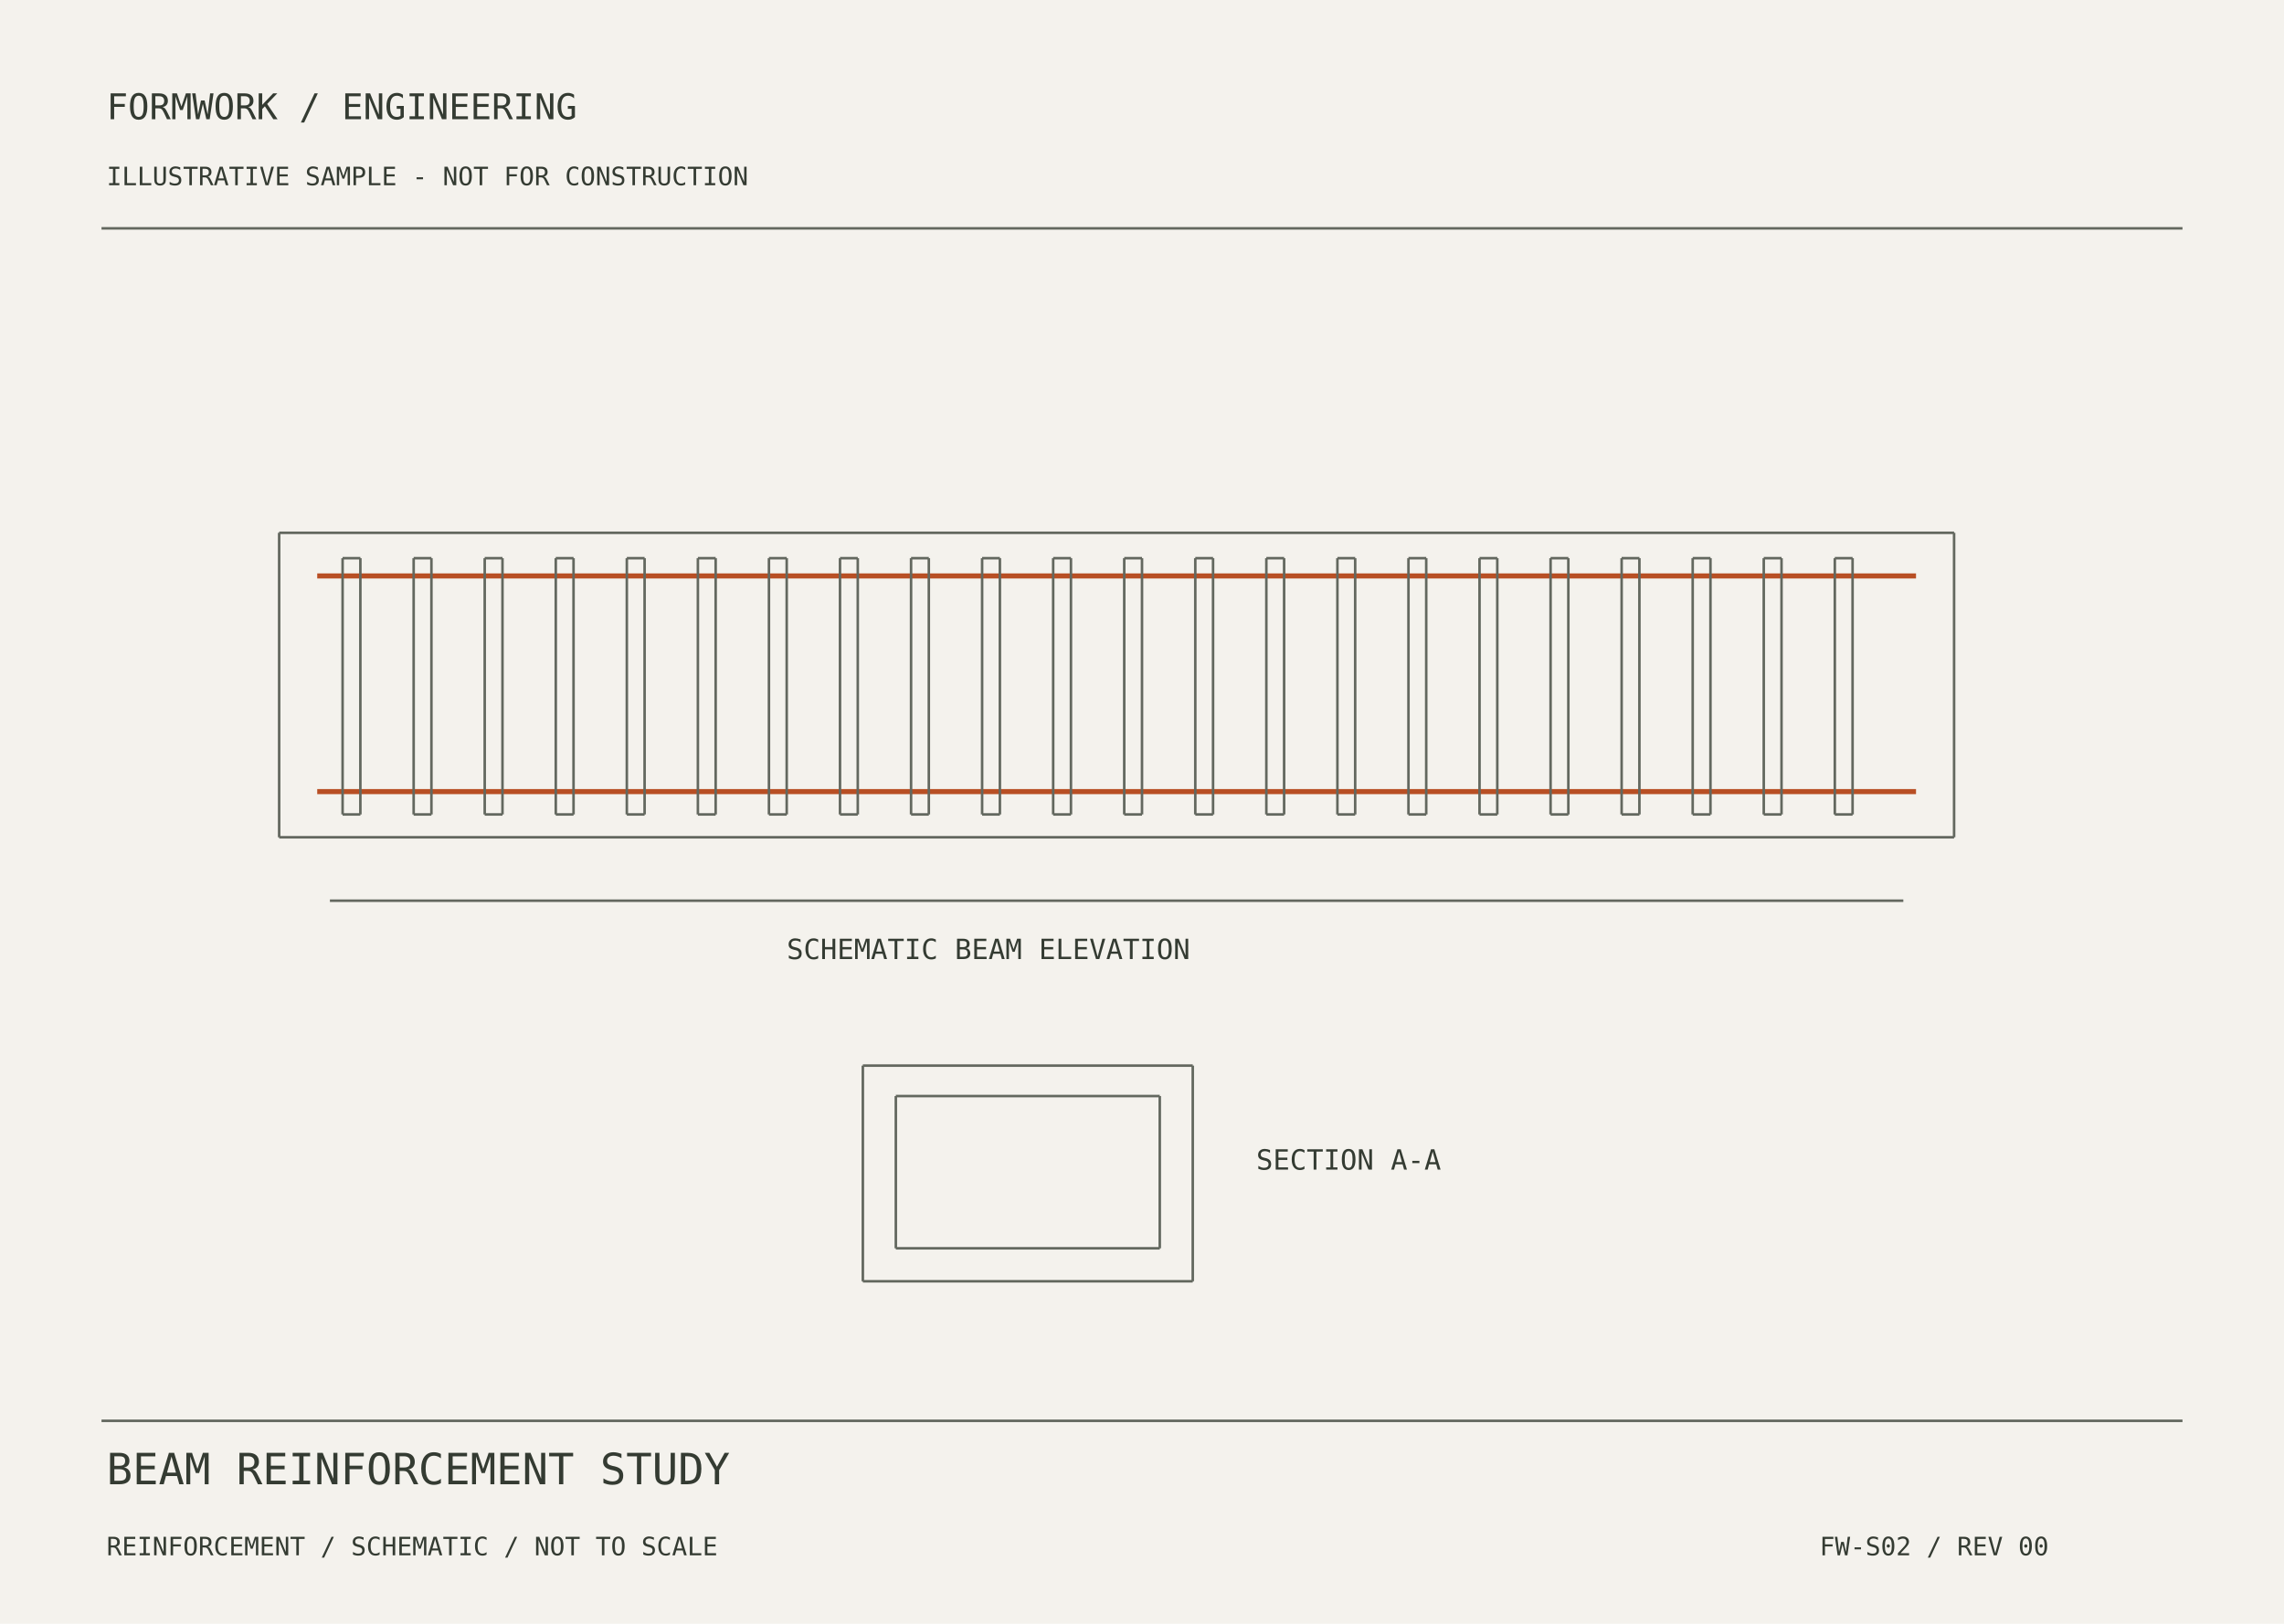
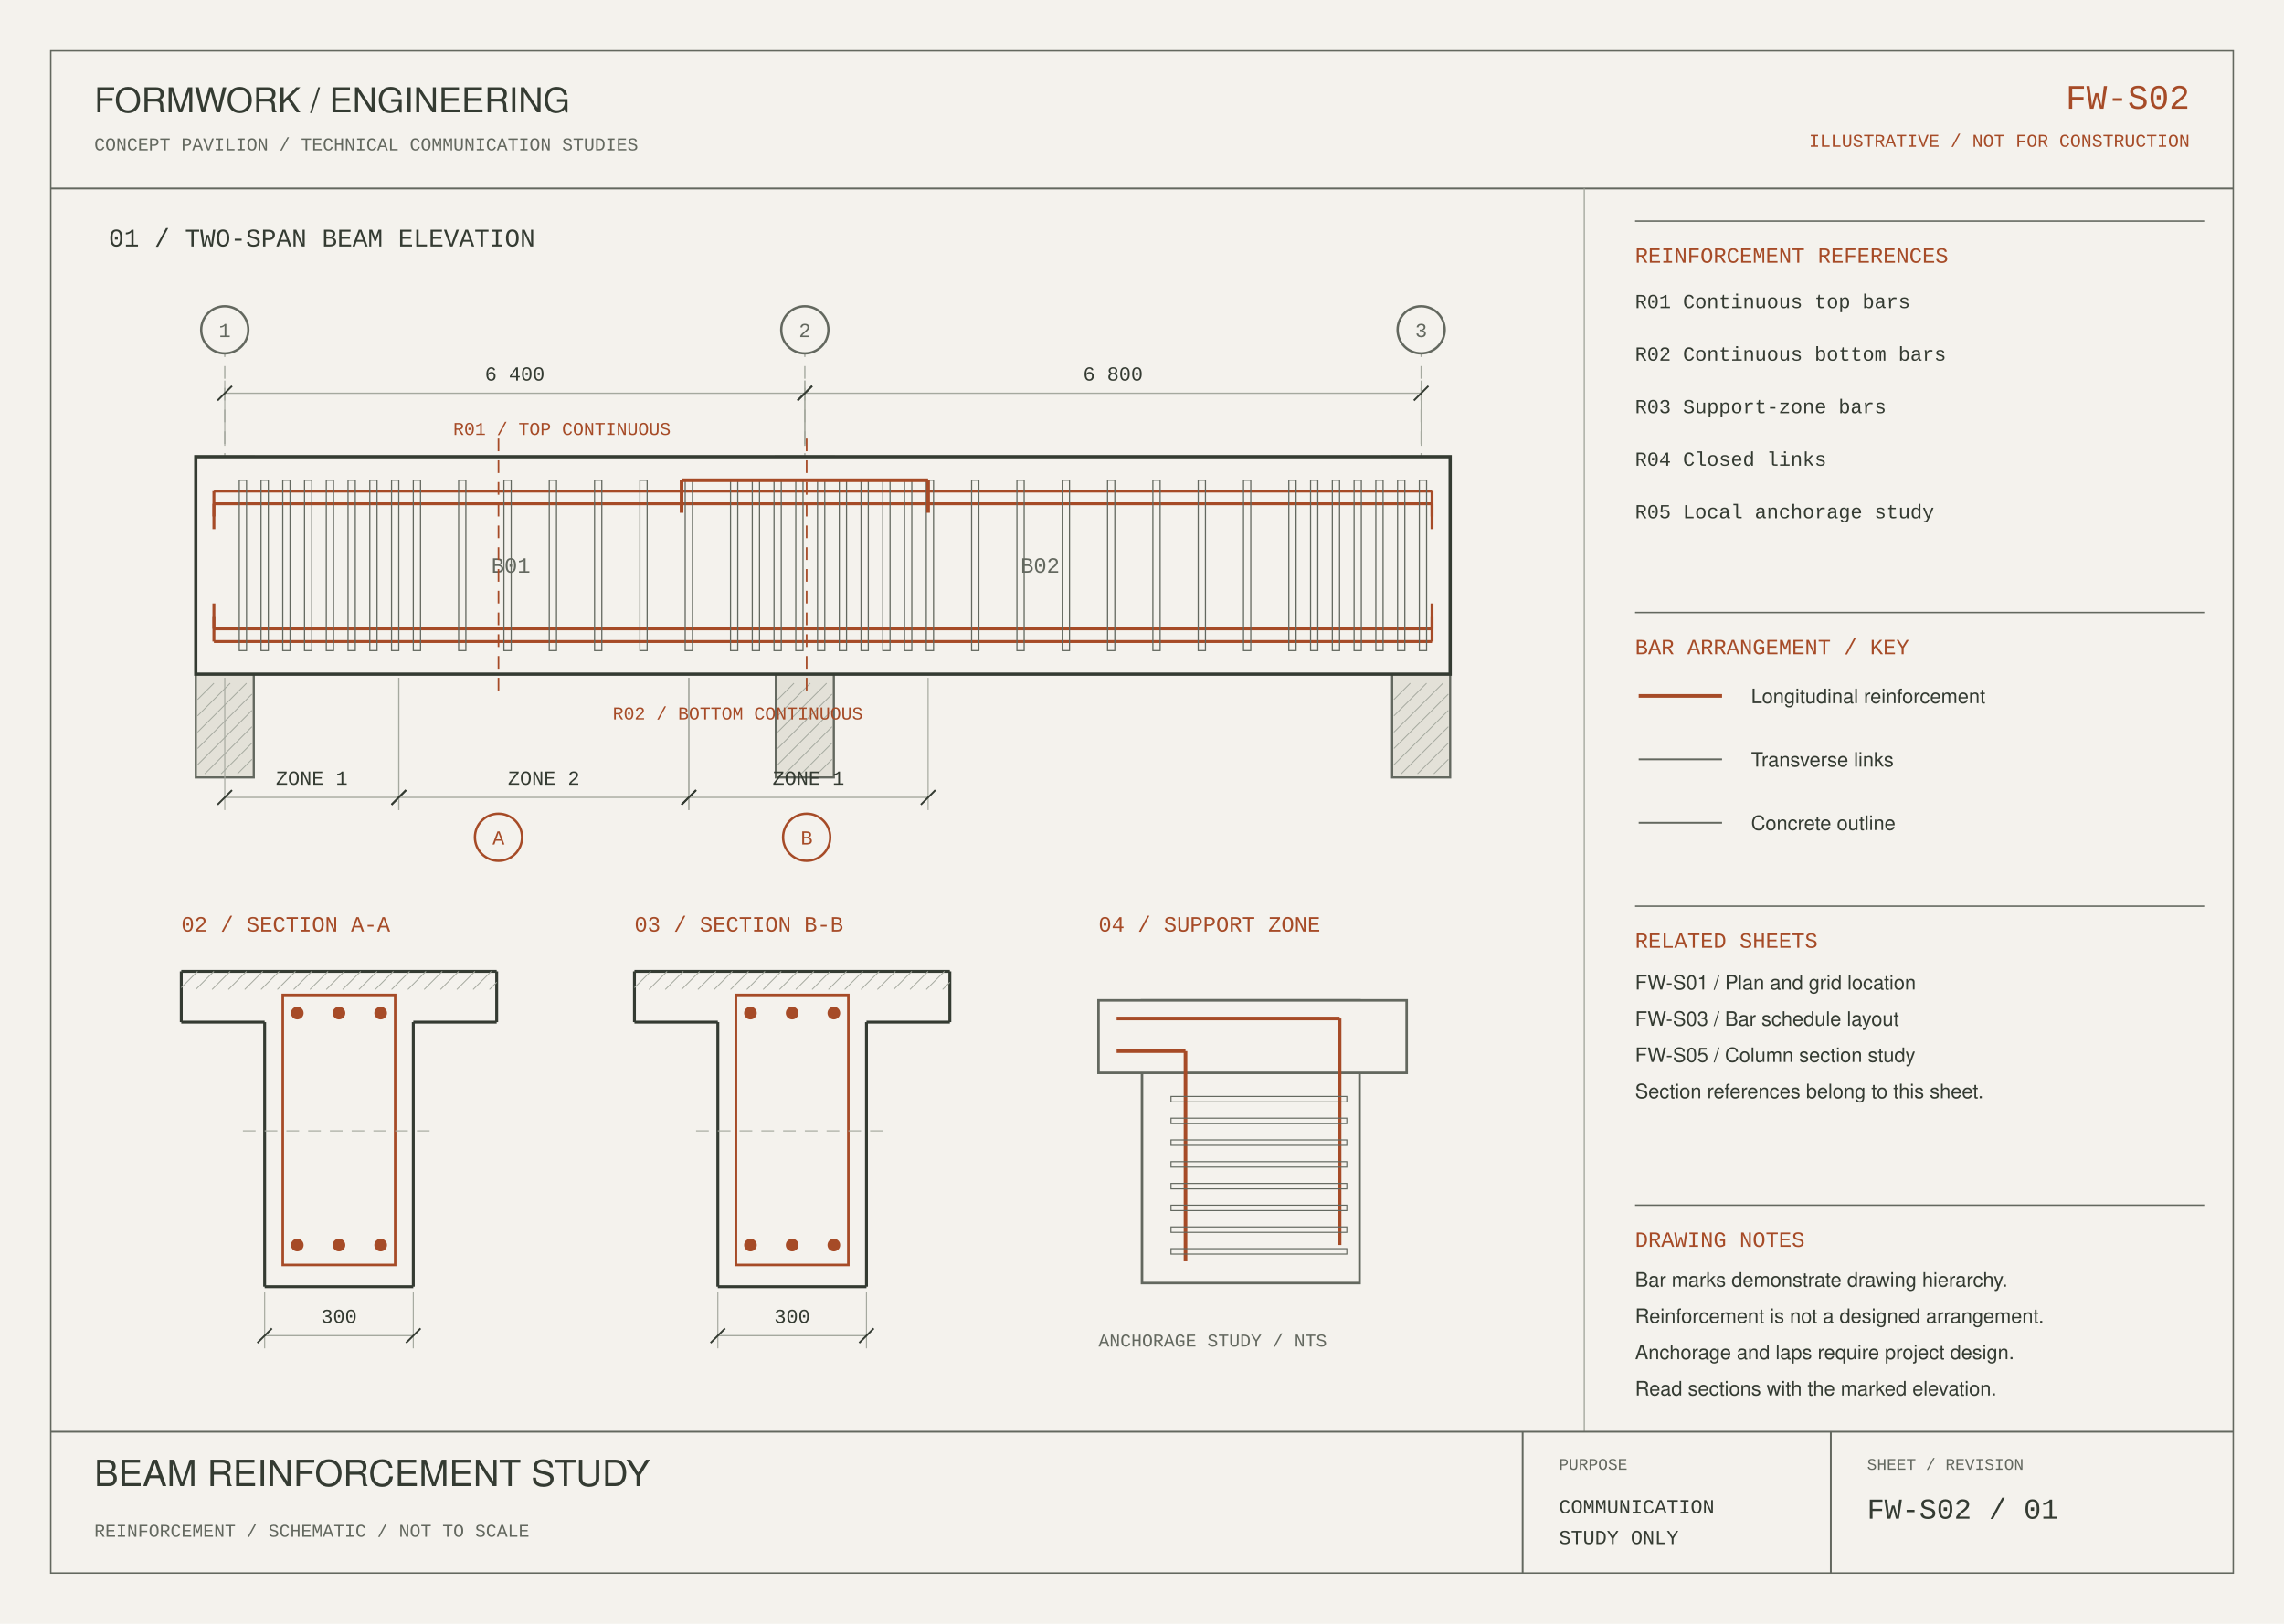
- <svg xmlns="http://www.w3.org/2000/svg" viewBox="0 0 900 640">
-   <rect width="900" height="640" fill="#f4f2ed" />
-   <text x="42" y="47" font-family="monospace" font-size="14" fill="#343b32">FORMWORK / ENGINEERING</text>
-   <text x="42" y="73" font-family="monospace" font-size="10" fill="#343b32">ILLUSTRATIVE SAMPLE - NOT FOR CONSTRUCTION</text>
-   <line x1="40" y1="90" x2="860" y2="90" stroke="#63685f" stroke-width="1" />
-   <text x="42" y="585" font-family="monospace" font-size="17" fill="#343b32">BEAM REINFORCEMENT STUDY</text>
-   <text x="42" y="613" font-family="monospace" font-size="10" fill="#343b32">REINFORCEMENT / SCHEMATIC / NOT TO SCALE</text>
-   <text x="717" y="613" font-family="monospace" font-size="10" fill="#343b32">FW-S02 / REV 00</text>
-   <line x1="40" y1="560" x2="860" y2="560" stroke="#63685f" stroke-width="1" />
-   <line x1="110" y1="210" x2="770" y2="210" stroke="#63685f" stroke-width="1" />
-   <line x1="770" y1="210" x2="770" y2="330" stroke="#63685f" stroke-width="1" />
-   <line x1="770" y1="330" x2="110" y2="330" stroke="#63685f" stroke-width="1" />
-   <line x1="110" y1="330" x2="110" y2="210" stroke="#63685f" stroke-width="1" />
-   <line x1="125" y1="227" x2="755" y2="227" stroke="#b84f24" stroke-width="2" />
-   <line x1="125" y1="312" x2="755" y2="312" stroke="#b84f24" stroke-width="2" />
-   <line x1="135" y1="220" x2="142" y2="220" stroke="#63685f" stroke-width="1" />
-   <line x1="142" y1="220" x2="142" y2="321" stroke="#63685f" stroke-width="1" />
-   <line x1="142" y1="321" x2="135" y2="321" stroke="#63685f" stroke-width="1" />
-   <line x1="135" y1="321" x2="135" y2="220" stroke="#63685f" stroke-width="1" />
-   <line x1="163" y1="220" x2="170" y2="220" stroke="#63685f" stroke-width="1" />
-   <line x1="170" y1="220" x2="170" y2="321" stroke="#63685f" stroke-width="1" />
-   <line x1="170" y1="321" x2="163" y2="321" stroke="#63685f" stroke-width="1" />
-   <line x1="163" y1="321" x2="163" y2="220" stroke="#63685f" stroke-width="1" />
-   <line x1="191" y1="220" x2="198" y2="220" stroke="#63685f" stroke-width="1" />
-   <line x1="198" y1="220" x2="198" y2="321" stroke="#63685f" stroke-width="1" />
-   <line x1="198" y1="321" x2="191" y2="321" stroke="#63685f" stroke-width="1" />
-   <line x1="191" y1="321" x2="191" y2="220" stroke="#63685f" stroke-width="1" />
-   <line x1="219" y1="220" x2="226" y2="220" stroke="#63685f" stroke-width="1" />
-   <line x1="226" y1="220" x2="226" y2="321" stroke="#63685f" stroke-width="1" />
-   <line x1="226" y1="321" x2="219" y2="321" stroke="#63685f" stroke-width="1" />
-   <line x1="219" y1="321" x2="219" y2="220" stroke="#63685f" stroke-width="1" />
-   <line x1="247" y1="220" x2="254" y2="220" stroke="#63685f" stroke-width="1" />
-   <line x1="254" y1="220" x2="254" y2="321" stroke="#63685f" stroke-width="1" />
-   <line x1="254" y1="321" x2="247" y2="321" stroke="#63685f" stroke-width="1" />
-   <line x1="247" y1="321" x2="247" y2="220" stroke="#63685f" stroke-width="1" />
-   <line x1="275" y1="220" x2="282" y2="220" stroke="#63685f" stroke-width="1" />
-   <line x1="282" y1="220" x2="282" y2="321" stroke="#63685f" stroke-width="1" />
-   <line x1="282" y1="321" x2="275" y2="321" stroke="#63685f" stroke-width="1" />
-   <line x1="275" y1="321" x2="275" y2="220" stroke="#63685f" stroke-width="1" />
-   <line x1="303" y1="220" x2="310" y2="220" stroke="#63685f" stroke-width="1" />
-   <line x1="310" y1="220" x2="310" y2="321" stroke="#63685f" stroke-width="1" />
-   <line x1="310" y1="321" x2="303" y2="321" stroke="#63685f" stroke-width="1" />
-   <line x1="303" y1="321" x2="303" y2="220" stroke="#63685f" stroke-width="1" />
-   <line x1="331" y1="220" x2="338" y2="220" stroke="#63685f" stroke-width="1" />
-   <line x1="338" y1="220" x2="338" y2="321" stroke="#63685f" stroke-width="1" />
-   <line x1="338" y1="321" x2="331" y2="321" stroke="#63685f" stroke-width="1" />
-   <line x1="331" y1="321" x2="331" y2="220" stroke="#63685f" stroke-width="1" />
-   <line x1="359" y1="220" x2="366" y2="220" stroke="#63685f" stroke-width="1" />
-   <line x1="366" y1="220" x2="366" y2="321" stroke="#63685f" stroke-width="1" />
-   <line x1="366" y1="321" x2="359" y2="321" stroke="#63685f" stroke-width="1" />
-   <line x1="359" y1="321" x2="359" y2="220" stroke="#63685f" stroke-width="1" />
-   <line x1="387" y1="220" x2="394" y2="220" stroke="#63685f" stroke-width="1" />
-   <line x1="394" y1="220" x2="394" y2="321" stroke="#63685f" stroke-width="1" />
-   <line x1="394" y1="321" x2="387" y2="321" stroke="#63685f" stroke-width="1" />
-   <line x1="387" y1="321" x2="387" y2="220" stroke="#63685f" stroke-width="1" />
-   <line x1="415" y1="220" x2="422" y2="220" stroke="#63685f" stroke-width="1" />
-   <line x1="422" y1="220" x2="422" y2="321" stroke="#63685f" stroke-width="1" />
-   <line x1="422" y1="321" x2="415" y2="321" stroke="#63685f" stroke-width="1" />
-   <line x1="415" y1="321" x2="415" y2="220" stroke="#63685f" stroke-width="1" />
-   <line x1="443" y1="220" x2="450" y2="220" stroke="#63685f" stroke-width="1" />
-   <line x1="450" y1="220" x2="450" y2="321" stroke="#63685f" stroke-width="1" />
-   <line x1="450" y1="321" x2="443" y2="321" stroke="#63685f" stroke-width="1" />
-   <line x1="443" y1="321" x2="443" y2="220" stroke="#63685f" stroke-width="1" />
-   <line x1="471" y1="220" x2="478" y2="220" stroke="#63685f" stroke-width="1" />
-   <line x1="478" y1="220" x2="478" y2="321" stroke="#63685f" stroke-width="1" />
-   <line x1="478" y1="321" x2="471" y2="321" stroke="#63685f" stroke-width="1" />
-   <line x1="471" y1="321" x2="471" y2="220" stroke="#63685f" stroke-width="1" />
-   <line x1="499" y1="220" x2="506" y2="220" stroke="#63685f" stroke-width="1" />
-   <line x1="506" y1="220" x2="506" y2="321" stroke="#63685f" stroke-width="1" />
-   <line x1="506" y1="321" x2="499" y2="321" stroke="#63685f" stroke-width="1" />
-   <line x1="499" y1="321" x2="499" y2="220" stroke="#63685f" stroke-width="1" />
-   <line x1="527" y1="220" x2="534" y2="220" stroke="#63685f" stroke-width="1" />
-   <line x1="534" y1="220" x2="534" y2="321" stroke="#63685f" stroke-width="1" />
-   <line x1="534" y1="321" x2="527" y2="321" stroke="#63685f" stroke-width="1" />
-   <line x1="527" y1="321" x2="527" y2="220" stroke="#63685f" stroke-width="1" />
-   <line x1="555" y1="220" x2="562" y2="220" stroke="#63685f" stroke-width="1" />
-   <line x1="562" y1="220" x2="562" y2="321" stroke="#63685f" stroke-width="1" />
-   <line x1="562" y1="321" x2="555" y2="321" stroke="#63685f" stroke-width="1" />
-   <line x1="555" y1="321" x2="555" y2="220" stroke="#63685f" stroke-width="1" />
-   <line x1="583" y1="220" x2="590" y2="220" stroke="#63685f" stroke-width="1" />
-   <line x1="590" y1="220" x2="590" y2="321" stroke="#63685f" stroke-width="1" />
-   <line x1="590" y1="321" x2="583" y2="321" stroke="#63685f" stroke-width="1" />
-   <line x1="583" y1="321" x2="583" y2="220" stroke="#63685f" stroke-width="1" />
-   <line x1="611" y1="220" x2="618" y2="220" stroke="#63685f" stroke-width="1" />
-   <line x1="618" y1="220" x2="618" y2="321" stroke="#63685f" stroke-width="1" />
-   <line x1="618" y1="321" x2="611" y2="321" stroke="#63685f" stroke-width="1" />
-   <line x1="611" y1="321" x2="611" y2="220" stroke="#63685f" stroke-width="1" />
-   <line x1="639" y1="220" x2="646" y2="220" stroke="#63685f" stroke-width="1" />
-   <line x1="646" y1="220" x2="646" y2="321" stroke="#63685f" stroke-width="1" />
-   <line x1="646" y1="321" x2="639" y2="321" stroke="#63685f" stroke-width="1" />
-   <line x1="639" y1="321" x2="639" y2="220" stroke="#63685f" stroke-width="1" />
-   <line x1="667" y1="220" x2="674" y2="220" stroke="#63685f" stroke-width="1" />
-   <line x1="674" y1="220" x2="674" y2="321" stroke="#63685f" stroke-width="1" />
-   <line x1="674" y1="321" x2="667" y2="321" stroke="#63685f" stroke-width="1" />
-   <line x1="667" y1="321" x2="667" y2="220" stroke="#63685f" stroke-width="1" />
-   <line x1="695" y1="220" x2="702" y2="220" stroke="#63685f" stroke-width="1" />
-   <line x1="702" y1="220" x2="702" y2="321" stroke="#63685f" stroke-width="1" />
-   <line x1="702" y1="321" x2="695" y2="321" stroke="#63685f" stroke-width="1" />
-   <line x1="695" y1="321" x2="695" y2="220" stroke="#63685f" stroke-width="1" />
-   <line x1="723" y1="220" x2="730" y2="220" stroke="#63685f" stroke-width="1" />
-   <line x1="730" y1="220" x2="730" y2="321" stroke="#63685f" stroke-width="1" />
-   <line x1="730" y1="321" x2="723" y2="321" stroke="#63685f" stroke-width="1" />
-   <line x1="723" y1="321" x2="723" y2="220" stroke="#63685f" stroke-width="1" />
-   <line x1="130" y1="355" x2="750" y2="355" stroke="#63685f" stroke-width="1" />
-   <text x="310" y="378" font-family="monospace" font-size="11" fill="#343b32">SCHEMATIC BEAM ELEVATION</text>
-   <line x1="340" y1="420" x2="470" y2="420" stroke="#63685f" stroke-width="1" />
-   <line x1="470" y1="420" x2="470" y2="505" stroke="#63685f" stroke-width="1" />
-   <line x1="470" y1="505" x2="340" y2="505" stroke="#63685f" stroke-width="1" />
-   <line x1="340" y1="505" x2="340" y2="420" stroke="#63685f" stroke-width="1" />
-   <line x1="353" y1="432" x2="457" y2="432" stroke="#63685f" stroke-width="1" />
-   <line x1="457" y1="432" x2="457" y2="492" stroke="#63685f" stroke-width="1" />
-   <line x1="457" y1="492" x2="353" y2="492" stroke="#63685f" stroke-width="1" />
-   <line x1="353" y1="492" x2="353" y2="432" stroke="#63685f" stroke-width="1" />
-   <text x="495" y="461" font-family="monospace" font-size="11" fill="#343b32">SECTION A-A</text>
+ <svg xmlns="http://www.w3.org/2000/svg" viewBox="0 0 1260 896" role="img">
+   <rect x="0" y="0" width="1260" height="896" fill="#f4f2ed" stroke="#f4f2ed" stroke-width="0" />
+   <rect x="28" y="28" width="1204" height="840" fill="none" stroke="#63685f" stroke-width="0.8" />
+   <text x="52" y="62" font-family="Helvetica,Arial,sans-serif" font-size="19" text-anchor="start" fill="#343b32">FORMWORK / ENGINEERING</text>
+   <text x="52" y="83" font-family="Courier New,monospace" font-size="10" text-anchor="start" fill="#63685f">CONCEPT PAVILION / TECHNICAL COMMUNICATION STUDIES</text>
+   <text x="1208" y="60" font-family="Courier New,monospace" font-size="19" text-anchor="end" fill="#a64b27">FW-S02</text>
+   <text x="1208" y="81" font-family="Courier New,monospace" font-size="10" text-anchor="end" fill="#a64b27">ILLUSTRATIVE / NOT FOR CONSTRUCTION</text>
+   <line x1="28" y1="104" x2="1232" y2="104" stroke="#63685f" stroke-width="1" />
+   <line x1="874" y1="104" x2="874" y2="790" stroke="#a5a99f" stroke-width="0.7" />
+   <text x="60" y="136" font-family="Courier New,monospace" font-size="14" text-anchor="start" fill="#343b32">01 / TWO-SPAN BEAM ELEVATION</text>
+   <line x1="124" y1="178" x2="124" y2="425" stroke="#a5a99f" stroke-width="0.7" stroke-dasharray="7 5" />
+   <circle cx="124" cy="182" r="13" fill="#f4f2ed" stroke="#63685f" stroke-width="1.3" />
+   <text x="124" y="186" font-family="Courier New,monospace" font-size="11" text-anchor="middle" fill="#63685f">1</text>
+   <rect x="108" y="252" width="32" height="177" fill="#e3e1d8" stroke="#63685f" stroke-width="1.2" />
+   <line x1="109" y1="377" x2="109" y2="377" stroke="#a5a99f" stroke-width="0.5" />
+   <line x1="109" y1="386" x2="118" y2="377" stroke="#a5a99f" stroke-width="0.5" />
+   <line x1="109" y1="395" x2="127" y2="377" stroke="#a5a99f" stroke-width="0.5" />
+   <line x1="109" y1="404" x2="136" y2="377" stroke="#a5a99f" stroke-width="0.5" />
+   <line x1="109" y1="413" x2="139" y2="383" stroke="#a5a99f" stroke-width="0.5" />
+   <line x1="109" y1="422" x2="139" y2="392" stroke="#a5a99f" stroke-width="0.5" />
+   <line x1="113" y1="427" x2="139" y2="401" stroke="#a5a99f" stroke-width="0.5" />
+   <line x1="122" y1="427" x2="139" y2="410" stroke="#a5a99f" stroke-width="0.5" />
+   <line x1="131" y1="427" x2="139" y2="419" stroke="#a5a99f" stroke-width="0.5" />
+   <line x1="444" y1="178" x2="444" y2="425" stroke="#a5a99f" stroke-width="0.7" stroke-dasharray="7 5" />
+   <circle cx="444" cy="182" r="13" fill="#f4f2ed" stroke="#63685f" stroke-width="1.3" />
+   <text x="444" y="186" font-family="Courier New,monospace" font-size="11" text-anchor="middle" fill="#63685f">2</text>
+   <rect x="428" y="252" width="32" height="177" fill="#e3e1d8" stroke="#63685f" stroke-width="1.2" />
+   <line x1="429" y1="377" x2="429" y2="377" stroke="#a5a99f" stroke-width="0.5" />
+   <line x1="429" y1="386" x2="438" y2="377" stroke="#a5a99f" stroke-width="0.5" />
+   <line x1="429" y1="395" x2="447" y2="377" stroke="#a5a99f" stroke-width="0.5" />
+   <line x1="429" y1="404" x2="456" y2="377" stroke="#a5a99f" stroke-width="0.5" />
+   <line x1="429" y1="413" x2="459" y2="383" stroke="#a5a99f" stroke-width="0.5" />
+   <line x1="429" y1="422" x2="459" y2="392" stroke="#a5a99f" stroke-width="0.5" />
+   <line x1="433" y1="427" x2="459" y2="401" stroke="#a5a99f" stroke-width="0.5" />
+   <line x1="442" y1="427" x2="459" y2="410" stroke="#a5a99f" stroke-width="0.5" />
+   <line x1="451" y1="427" x2="459" y2="419" stroke="#a5a99f" stroke-width="0.5" />
+   <line x1="784" y1="178" x2="784" y2="425" stroke="#a5a99f" stroke-width="0.7" stroke-dasharray="7 5" />
+   <circle cx="784" cy="182" r="13" fill="#f4f2ed" stroke="#63685f" stroke-width="1.3" />
+   <text x="784" y="186" font-family="Courier New,monospace" font-size="11" text-anchor="middle" fill="#63685f">3</text>
+   <rect x="768" y="252" width="32" height="177" fill="#e3e1d8" stroke="#63685f" stroke-width="1.2" />
+   <line x1="769" y1="377" x2="769" y2="377" stroke="#a5a99f" stroke-width="0.5" />
+   <line x1="769" y1="386" x2="778" y2="377" stroke="#a5a99f" stroke-width="0.5" />
+   <line x1="769" y1="395" x2="787" y2="377" stroke="#a5a99f" stroke-width="0.5" />
+   <line x1="769" y1="404" x2="796" y2="377" stroke="#a5a99f" stroke-width="0.5" />
+   <line x1="769" y1="413" x2="799" y2="383" stroke="#a5a99f" stroke-width="0.5" />
+   <line x1="769" y1="422" x2="799" y2="392" stroke="#a5a99f" stroke-width="0.5" />
+   <line x1="773" y1="427" x2="799" y2="401" stroke="#a5a99f" stroke-width="0.5" />
+   <line x1="782" y1="427" x2="799" y2="410" stroke="#a5a99f" stroke-width="0.5" />
+   <line x1="791" y1="427" x2="799" y2="419" stroke="#a5a99f" stroke-width="0.5" />
+   <rect x="108" y="252" width="692" height="120" fill="#f4f2ed" stroke="#343b32" stroke-width="1.8" />
+   <line x1="118" y1="285" x2="118" y2="271" stroke="#a64b27" stroke-width="1.6" />
+   <line x1="118" y1="271" x2="790" y2="271" stroke="#a64b27" stroke-width="1.6" />
+   <line x1="790" y1="271" x2="790" y2="285" stroke="#a64b27" stroke-width="1.6" />
+   <line x1="118" y1="292" x2="118" y2="278" stroke="#a64b27" stroke-width="1.6" />
+   <line x1="118" y1="278" x2="790" y2="278" stroke="#a64b27" stroke-width="1.6" />
+   <line x1="790" y1="278" x2="790" y2="292" stroke="#a64b27" stroke-width="1.6" />
+   <line x1="118" y1="333" x2="118" y2="347" stroke="#a64b27" stroke-width="1.6" />
+   <line x1="118" y1="347" x2="790" y2="347" stroke="#a64b27" stroke-width="1.6" />
+   <line x1="790" y1="347" x2="790" y2="333" stroke="#a64b27" stroke-width="1.6" />
+   <line x1="118" y1="340" x2="118" y2="354" stroke="#a64b27" stroke-width="1.6" />
+   <line x1="118" y1="354" x2="790" y2="354" stroke="#a64b27" stroke-width="1.6" />
+   <line x1="790" y1="354" x2="790" y2="340" stroke="#a64b27" stroke-width="1.6" />
+   <rect x="132" y="265" width="4" height="94" fill="none" stroke="#63685f" stroke-width="0.65" />
+   <rect x="144" y="265" width="4" height="94" fill="none" stroke="#63685f" stroke-width="0.65" />
+   <rect x="156" y="265" width="4" height="94" fill="none" stroke="#63685f" stroke-width="0.65" />
+   <rect x="168" y="265" width="4" height="94" fill="none" stroke="#63685f" stroke-width="0.65" />
+   <rect x="180" y="265" width="4" height="94" fill="none" stroke="#63685f" stroke-width="0.65" />
+   <rect x="192" y="265" width="4" height="94" fill="none" stroke="#63685f" stroke-width="0.65" />
+   <rect x="204" y="265" width="4" height="94" fill="none" stroke="#63685f" stroke-width="0.65" />
+   <rect x="216" y="265" width="4" height="94" fill="none" stroke="#63685f" stroke-width="0.65" />
+   <rect x="228" y="265" width="4" height="94" fill="none" stroke="#63685f" stroke-width="0.65" />
+   <rect x="253" y="265" width="4" height="94" fill="none" stroke="#63685f" stroke-width="0.65" />
+   <rect x="278" y="265" width="4" height="94" fill="none" stroke="#63685f" stroke-width="0.65" />
+   <rect x="303" y="265" width="4" height="94" fill="none" stroke="#63685f" stroke-width="0.65" />
+   <rect x="328" y="265" width="4" height="94" fill="none" stroke="#63685f" stroke-width="0.65" />
+   <rect x="353" y="265" width="4" height="94" fill="none" stroke="#63685f" stroke-width="0.65" />
+   <rect x="378" y="265" width="4" height="94" fill="none" stroke="#63685f" stroke-width="0.65" />
+   <rect x="403" y="265" width="4" height="94" fill="none" stroke="#63685f" stroke-width="0.65" />
+   <rect x="415" y="265" width="4" height="94" fill="none" stroke="#63685f" stroke-width="0.65" />
+   <rect x="427" y="265" width="4" height="94" fill="none" stroke="#63685f" stroke-width="0.65" />
+   <rect x="439" y="265" width="4" height="94" fill="none" stroke="#63685f" stroke-width="0.65" />
+   <rect x="451" y="265" width="4" height="94" fill="none" stroke="#63685f" stroke-width="0.65" />
+   <rect x="463" y="265" width="4" height="94" fill="none" stroke="#63685f" stroke-width="0.65" />
+   <rect x="475" y="265" width="4" height="94" fill="none" stroke="#63685f" stroke-width="0.65" />
+   <rect x="487" y="265" width="4" height="94" fill="none" stroke="#63685f" stroke-width="0.65" />
+   <rect x="499" y="265" width="4" height="94" fill="none" stroke="#63685f" stroke-width="0.65" />
+   <rect x="511" y="265" width="4" height="94" fill="none" stroke="#63685f" stroke-width="0.65" />
+   <rect x="536" y="265" width="4" height="94" fill="none" stroke="#63685f" stroke-width="0.65" />
+   <rect x="561" y="265" width="4" height="94" fill="none" stroke="#63685f" stroke-width="0.65" />
+   <rect x="586" y="265" width="4" height="94" fill="none" stroke="#63685f" stroke-width="0.65" />
+   <rect x="611" y="265" width="4" height="94" fill="none" stroke="#63685f" stroke-width="0.65" />
+   <rect x="636" y="265" width="4" height="94" fill="none" stroke="#63685f" stroke-width="0.65" />
+   <rect x="661" y="265" width="4" height="94" fill="none" stroke="#63685f" stroke-width="0.65" />
+   <rect x="686" y="265" width="4" height="94" fill="none" stroke="#63685f" stroke-width="0.65" />
+   <rect x="711" y="265" width="4" height="94" fill="none" stroke="#63685f" stroke-width="0.65" />
+   <rect x="723" y="265" width="4" height="94" fill="none" stroke="#63685f" stroke-width="0.65" />
+   <rect x="735" y="265" width="4" height="94" fill="none" stroke="#63685f" stroke-width="0.65" />
+   <rect x="747" y="265" width="4" height="94" fill="none" stroke="#63685f" stroke-width="0.65" />
+   <rect x="759" y="265" width="4" height="94" fill="none" stroke="#63685f" stroke-width="0.65" />
+   <rect x="771" y="265" width="4" height="94" fill="none" stroke="#63685f" stroke-width="0.65" />
+   <rect x="783" y="265" width="4" height="94" fill="none" stroke="#63685f" stroke-width="0.65" />
+   <line x1="376" y1="283" x2="376" y2="265" stroke="#a64b27" stroke-width="2" />
+   <line x1="376" y1="265" x2="512" y2="265" stroke="#a64b27" stroke-width="2" />
+   <line x1="512" y1="265" x2="512" y2="283" stroke="#a64b27" stroke-width="2" />
+   <text x="250" y="240" font-family="Courier New,monospace" font-size="10" text-anchor="start" fill="#a64b27">R01 / TOP CONTINUOUS</text>
+   <text x="338" y="397" font-family="Courier New,monospace" font-size="10" text-anchor="start" fill="#a64b27">R02 / BOTTOM CONTINUOUS</text>
+   <text x="563" y="316" font-family="Courier New,monospace" font-size="12" text-anchor="start" fill="#63685f">B02</text>
+   <text x="271" y="316" font-family="Courier New,monospace" font-size="12" text-anchor="start" fill="#63685f">B01</text>
+   <line x1="124" y1="217" x2="444" y2="217" stroke="#a5a99f" stroke-width="0.7" />
+   <line x1="124" y1="246" x2="124" y2="210" stroke="#a5a99f" stroke-width="0.6" />
+   <line x1="120" y1="221" x2="128" y2="213" stroke="#343b32" stroke-width="1" />
+   <line x1="444" y1="246" x2="444" y2="210" stroke="#a5a99f" stroke-width="0.6" />
+   <line x1="440" y1="221" x2="448" y2="213" stroke="#343b32" stroke-width="1" />
+   <text x="284" y="210" font-family="Courier New,monospace" font-size="11" text-anchor="middle" fill="#343b32">6 400</text>
+   <line x1="444" y1="217" x2="784" y2="217" stroke="#a5a99f" stroke-width="0.7" />
+   <line x1="444" y1="246" x2="444" y2="210" stroke="#a5a99f" stroke-width="0.6" />
+   <line x1="440" y1="221" x2="448" y2="213" stroke="#343b32" stroke-width="1" />
+   <line x1="784" y1="246" x2="784" y2="210" stroke="#a5a99f" stroke-width="0.6" />
+   <line x1="780" y1="221" x2="788" y2="213" stroke="#343b32" stroke-width="1" />
+   <text x="614" y="210" font-family="Courier New,monospace" font-size="11" text-anchor="middle" fill="#343b32">6 800</text>
+   <line x1="124" y1="440" x2="220" y2="440" stroke="#a5a99f" stroke-width="0.7" />
+   <line x1="124" y1="374" x2="124" y2="447" stroke="#a5a99f" stroke-width="0.6" />
+   <line x1="120" y1="444" x2="128" y2="436" stroke="#343b32" stroke-width="1" />
+   <line x1="220" y1="374" x2="220" y2="447" stroke="#a5a99f" stroke-width="0.6" />
+   <line x1="216" y1="444" x2="224" y2="436" stroke="#343b32" stroke-width="1" />
+   <text x="172" y="433" font-family="Courier New,monospace" font-size="11" text-anchor="middle" fill="#343b32">ZONE 1</text>
+   <line x1="220" y1="440" x2="380" y2="440" stroke="#a5a99f" stroke-width="0.7" />
+   <line x1="220" y1="374" x2="220" y2="447" stroke="#a5a99f" stroke-width="0.6" />
+   <line x1="216" y1="444" x2="224" y2="436" stroke="#343b32" stroke-width="1" />
+   <line x1="380" y1="374" x2="380" y2="447" stroke="#a5a99f" stroke-width="0.6" />
+   <line x1="376" y1="444" x2="384" y2="436" stroke="#343b32" stroke-width="1" />
+   <text x="300" y="433" font-family="Courier New,monospace" font-size="11" text-anchor="middle" fill="#343b32">ZONE 2</text>
+   <line x1="380" y1="440" x2="512" y2="440" stroke="#a5a99f" stroke-width="0.7" />
+   <line x1="380" y1="374" x2="380" y2="447" stroke="#a5a99f" stroke-width="0.6" />
+   <line x1="376" y1="444" x2="384" y2="436" stroke="#343b32" stroke-width="1" />
+   <line x1="512" y1="374" x2="512" y2="447" stroke="#a5a99f" stroke-width="0.6" />
+   <line x1="508" y1="444" x2="516" y2="436" stroke="#343b32" stroke-width="1" />
+   <text x="446" y="433" font-family="Courier New,monospace" font-size="11" text-anchor="middle" fill="#343b32">ZONE 1</text>
+   <line x1="275" y1="242" x2="275" y2="382" stroke="#a64b27" stroke-width="0.9" stroke-dasharray="7 5" />
+   <circle cx="275" cy="462" r="13" fill="#f4f2ed" stroke="#a64b27" stroke-width="1.3" />
+   <text x="275" y="466" font-family="Courier New,monospace" font-size="11" text-anchor="middle" fill="#a64b27">A</text>
+   <line x1="445" y1="242" x2="445" y2="382" stroke="#a64b27" stroke-width="0.9" stroke-dasharray="7 5" />
+   <circle cx="445" cy="462" r="13" fill="#f4f2ed" stroke="#a64b27" stroke-width="1.3" />
+   <text x="445" y="466" font-family="Courier New,monospace" font-size="11" text-anchor="middle" fill="#a64b27">B</text>
+   <text x="100" y="514" font-family="Courier New,monospace" font-size="12" text-anchor="start" fill="#a64b27">02 / SECTION A-A</text>
+   <line x1="100" y1="536" x2="274" y2="536" stroke="#343b32" stroke-width="1.6" />
+   <line x1="274" y1="536" x2="274" y2="564" stroke="#343b32" stroke-width="1.6" />
+   <line x1="274" y1="564" x2="228" y2="564" stroke="#343b32" stroke-width="1.6" />
+   <line x1="228" y1="564" x2="228" y2="710" stroke="#343b32" stroke-width="1.6" />
+   <line x1="228" y1="710" x2="146" y2="710" stroke="#343b32" stroke-width="1.6" />
+   <line x1="146" y1="710" x2="146" y2="564" stroke="#343b32" stroke-width="1.6" />
+   <line x1="146" y1="564" x2="100" y2="564" stroke="#343b32" stroke-width="1.6" />
+   <line x1="100" y1="564" x2="100" y2="536" stroke="#343b32" stroke-width="1.6" />
+   <line x1="100" y1="536" x2="100" y2="536" stroke="#a5a99f" stroke-width="0.5" />
+   <line x1="100" y1="545" x2="109" y2="536" stroke="#a5a99f" stroke-width="0.5" />
+   <line x1="108" y1="546" x2="118" y2="536" stroke="#a5a99f" stroke-width="0.5" />
+   <line x1="117" y1="546" x2="127" y2="536" stroke="#a5a99f" stroke-width="0.5" />
+   <line x1="126" y1="546" x2="136" y2="536" stroke="#a5a99f" stroke-width="0.5" />
+   <line x1="135" y1="546" x2="145" y2="536" stroke="#a5a99f" stroke-width="0.5" />
+   <line x1="144" y1="546" x2="154" y2="536" stroke="#a5a99f" stroke-width="0.5" />
+   <line x1="153" y1="546" x2="163" y2="536" stroke="#a5a99f" stroke-width="0.5" />
+   <line x1="162" y1="546" x2="172" y2="536" stroke="#a5a99f" stroke-width="0.5" />
+   <line x1="171" y1="546" x2="181" y2="536" stroke="#a5a99f" stroke-width="0.5" />
+   <line x1="180" y1="546" x2="190" y2="536" stroke="#a5a99f" stroke-width="0.5" />
+   <line x1="189" y1="546" x2="199" y2="536" stroke="#a5a99f" stroke-width="0.5" />
+   <line x1="198" y1="546" x2="208" y2="536" stroke="#a5a99f" stroke-width="0.5" />
+   <line x1="207" y1="546" x2="217" y2="536" stroke="#a5a99f" stroke-width="0.5" />
+   <line x1="216" y1="546" x2="226" y2="536" stroke="#a5a99f" stroke-width="0.5" />
+   <line x1="225" y1="546" x2="235" y2="536" stroke="#a5a99f" stroke-width="0.5" />
+   <line x1="234" y1="546" x2="244" y2="536" stroke="#a5a99f" stroke-width="0.5" />
+   <line x1="243" y1="546" x2="253" y2="536" stroke="#a5a99f" stroke-width="0.5" />
+   <line x1="252" y1="546" x2="262" y2="536" stroke="#a5a99f" stroke-width="0.5" />
+   <line x1="261" y1="546" x2="271" y2="536" stroke="#a5a99f" stroke-width="0.5" />
+   <line x1="270" y1="546" x2="274" y2="542" stroke="#a5a99f" stroke-width="0.5" />
+   <rect x="156" y="549" width="62" height="149" fill="none" stroke="#a64b27" stroke-width="1.4" />
+   <circle cx="164" cy="559" r="3" fill="#a64b27" stroke="#a64b27" stroke-width="1" />
+   <circle cx="187" cy="559" r="3" fill="#a64b27" stroke="#a64b27" stroke-width="1" />
+   <circle cx="210" cy="559" r="3" fill="#a64b27" stroke="#a64b27" stroke-width="1" />
+   <circle cx="164" cy="687" r="3" fill="#a64b27" stroke="#a64b27" stroke-width="1" />
+   <circle cx="187" cy="687" r="3" fill="#a64b27" stroke="#a64b27" stroke-width="1" />
+   <circle cx="210" cy="687" r="3" fill="#a64b27" stroke="#a64b27" stroke-width="1" />
+   <line x1="134" y1="624" x2="242" y2="624" stroke="#a5a99f" stroke-width="0.6" stroke-dasharray="7 5" />
+   <line x1="146" y1="737" x2="228" y2="737" stroke="#a5a99f" stroke-width="0.7" />
+   <line x1="146" y1="713" x2="146" y2="744" stroke="#a5a99f" stroke-width="0.6" />
+   <line x1="142" y1="741" x2="150" y2="733" stroke="#343b32" stroke-width="1" />
+   <line x1="228" y1="713" x2="228" y2="744" stroke="#a5a99f" stroke-width="0.6" />
+   <line x1="224" y1="741" x2="232" y2="733" stroke="#343b32" stroke-width="1" />
+   <text x="187" y="730" font-family="Courier New,monospace" font-size="11" text-anchor="middle" fill="#343b32">300</text>
+   <text x="350" y="514" font-family="Courier New,monospace" font-size="12" text-anchor="start" fill="#a64b27">03 / SECTION B-B</text>
+   <line x1="350" y1="536" x2="524" y2="536" stroke="#343b32" stroke-width="1.6" />
+   <line x1="524" y1="536" x2="524" y2="564" stroke="#343b32" stroke-width="1.6" />
+   <line x1="524" y1="564" x2="478" y2="564" stroke="#343b32" stroke-width="1.6" />
+   <line x1="478" y1="564" x2="478" y2="710" stroke="#343b32" stroke-width="1.6" />
+   <line x1="478" y1="710" x2="396" y2="710" stroke="#343b32" stroke-width="1.6" />
+   <line x1="396" y1="710" x2="396" y2="564" stroke="#343b32" stroke-width="1.6" />
+   <line x1="396" y1="564" x2="350" y2="564" stroke="#343b32" stroke-width="1.6" />
+   <line x1="350" y1="564" x2="350" y2="536" stroke="#343b32" stroke-width="1.6" />
+   <line x1="350" y1="536" x2="350" y2="536" stroke="#a5a99f" stroke-width="0.5" />
+   <line x1="350" y1="545" x2="359" y2="536" stroke="#a5a99f" stroke-width="0.5" />
+   <line x1="358" y1="546" x2="368" y2="536" stroke="#a5a99f" stroke-width="0.5" />
+   <line x1="367" y1="546" x2="377" y2="536" stroke="#a5a99f" stroke-width="0.5" />
+   <line x1="376" y1="546" x2="386" y2="536" stroke="#a5a99f" stroke-width="0.5" />
+   <line x1="385" y1="546" x2="395" y2="536" stroke="#a5a99f" stroke-width="0.5" />
+   <line x1="394" y1="546" x2="404" y2="536" stroke="#a5a99f" stroke-width="0.5" />
+   <line x1="403" y1="546" x2="413" y2="536" stroke="#a5a99f" stroke-width="0.5" />
+   <line x1="412" y1="546" x2="422" y2="536" stroke="#a5a99f" stroke-width="0.5" />
+   <line x1="421" y1="546" x2="431" y2="536" stroke="#a5a99f" stroke-width="0.5" />
+   <line x1="430" y1="546" x2="440" y2="536" stroke="#a5a99f" stroke-width="0.5" />
+   <line x1="439" y1="546" x2="449" y2="536" stroke="#a5a99f" stroke-width="0.5" />
+   <line x1="448" y1="546" x2="458" y2="536" stroke="#a5a99f" stroke-width="0.5" />
+   <line x1="457" y1="546" x2="467" y2="536" stroke="#a5a99f" stroke-width="0.5" />
+   <line x1="466" y1="546" x2="476" y2="536" stroke="#a5a99f" stroke-width="0.5" />
+   <line x1="475" y1="546" x2="485" y2="536" stroke="#a5a99f" stroke-width="0.5" />
+   <line x1="484" y1="546" x2="494" y2="536" stroke="#a5a99f" stroke-width="0.5" />
+   <line x1="493" y1="546" x2="503" y2="536" stroke="#a5a99f" stroke-width="0.5" />
+   <line x1="502" y1="546" x2="512" y2="536" stroke="#a5a99f" stroke-width="0.5" />
+   <line x1="511" y1="546" x2="521" y2="536" stroke="#a5a99f" stroke-width="0.5" />
+   <line x1="520" y1="546" x2="524" y2="542" stroke="#a5a99f" stroke-width="0.5" />
+   <rect x="406" y="549" width="62" height="149" fill="none" stroke="#a64b27" stroke-width="1.4" />
+   <circle cx="414" cy="559" r="3" fill="#a64b27" stroke="#a64b27" stroke-width="1" />
+   <circle cx="437" cy="559" r="3" fill="#a64b27" stroke="#a64b27" stroke-width="1" />
+   <circle cx="460" cy="559" r="3" fill="#a64b27" stroke="#a64b27" stroke-width="1" />
+   <circle cx="414" cy="687" r="3" fill="#a64b27" stroke="#a64b27" stroke-width="1" />
+   <circle cx="437" cy="687" r="3" fill="#a64b27" stroke="#a64b27" stroke-width="1" />
+   <circle cx="460" cy="687" r="3" fill="#a64b27" stroke="#a64b27" stroke-width="1" />
+   <line x1="384" y1="624" x2="492" y2="624" stroke="#a5a99f" stroke-width="0.6" stroke-dasharray="7 5" />
+   <line x1="396" y1="737" x2="478" y2="737" stroke="#a5a99f" stroke-width="0.7" />
+   <line x1="396" y1="713" x2="396" y2="744" stroke="#a5a99f" stroke-width="0.6" />
+   <line x1="392" y1="741" x2="400" y2="733" stroke="#343b32" stroke-width="1" />
+   <line x1="478" y1="713" x2="478" y2="744" stroke="#a5a99f" stroke-width="0.6" />
+   <line x1="474" y1="741" x2="482" y2="733" stroke="#343b32" stroke-width="1" />
+   <text x="437" y="730" font-family="Courier New,monospace" font-size="11" text-anchor="middle" fill="#343b32">300</text>
+   <text x="606" y="514" font-family="Courier New,monospace" font-size="12" text-anchor="start" fill="#a64b27">04 / SUPPORT ZONE</text>
+   <rect x="630" y="552" width="120" height="156" fill="none" stroke="#63685f" stroke-width="1.4" />
+   <rect x="606" y="552" width="170" height="40" fill="#f4f2ed" stroke="#63685f" stroke-width="1.4" />
+   <line x1="616" y1="562" x2="739" y2="562" stroke="#a64b27" stroke-width="2" />
+   <line x1="739" y1="562" x2="739" y2="687" stroke="#a64b27" stroke-width="2" />
+   <line x1="616" y1="580" x2="654" y2="580" stroke="#a64b27" stroke-width="2" />
+   <line x1="654" y1="580" x2="654" y2="696" stroke="#a64b27" stroke-width="2" />
+   <rect x="646" y="605" width="97" height="3" fill="none" stroke="#63685f" stroke-width="0.6" />
+   <rect x="646" y="617" width="97" height="3" fill="none" stroke="#63685f" stroke-width="0.6" />
+   <rect x="646" y="629" width="97" height="3" fill="none" stroke="#63685f" stroke-width="0.6" />
+   <rect x="646" y="641" width="97" height="3" fill="none" stroke="#63685f" stroke-width="0.6" />
+   <rect x="646" y="653" width="97" height="3" fill="none" stroke="#63685f" stroke-width="0.6" />
+   <rect x="646" y="665" width="97" height="3" fill="none" stroke="#63685f" stroke-width="0.6" />
+   <rect x="646" y="677" width="97" height="3" fill="none" stroke="#63685f" stroke-width="0.6" />
+   <rect x="646" y="689" width="97" height="3" fill="none" stroke="#63685f" stroke-width="0.6" />
+   <text x="606" y="743" font-family="Courier New,monospace" font-size="10" text-anchor="start" fill="#63685f">ANCHORAGE STUDY / NTS</text>
+   <line x1="902" y1="122" x2="1216" y2="122" stroke="#63685f" stroke-width="0.8" />
+   <text x="902" y="145" font-family="Courier New,monospace" font-size="12" text-anchor="start" fill="#a64b27">REINFORCEMENT REFERENCES</text>
+   <text x="902" y="170" font-family="Courier New,monospace" font-size="11" text-anchor="start" fill="#343b32">R01  Continuous top bars</text>
+   <text x="902" y="199" font-family="Courier New,monospace" font-size="11" text-anchor="start" fill="#343b32">R02  Continuous bottom bars</text>
+   <text x="902" y="228" font-family="Courier New,monospace" font-size="11" text-anchor="start" fill="#343b32">R03  Support-zone bars</text>
+   <text x="902" y="257" font-family="Courier New,monospace" font-size="11" text-anchor="start" fill="#343b32">R04  Closed links</text>
+   <text x="902" y="286" font-family="Courier New,monospace" font-size="11" text-anchor="start" fill="#343b32">R05  Local anchorage study</text>
+   <line x1="902" y1="338" x2="1216" y2="338" stroke="#63685f" stroke-width="0.8" />
+   <text x="902" y="361" font-family="Courier New,monospace" font-size="12" text-anchor="start" fill="#a64b27">BAR ARRANGEMENT / KEY</text>
+   <line x1="904" y1="384" x2="950" y2="384" stroke="#a64b27" stroke-width="2" />
+   <text x="966" y="388" font-family="Helvetica,Arial,sans-serif" font-size="11" text-anchor="start" fill="#343b32">Longitudinal reinforcement</text>
+   <line x1="904" y1="419" x2="950" y2="419" stroke="#63685f" stroke-width="1" />
+   <text x="966" y="423" font-family="Helvetica,Arial,sans-serif" font-size="11" text-anchor="start" fill="#343b32">Transverse links</text>
+   <line x1="904" y1="454" x2="950" y2="454" stroke="#63685f" stroke-width="1" />
+   <text x="966" y="458" font-family="Helvetica,Arial,sans-serif" font-size="11" text-anchor="start" fill="#343b32">Concrete outline</text>
+   <line x1="902" y1="500" x2="1216" y2="500" stroke="#63685f" stroke-width="0.8" />
+   <text x="902" y="523" font-family="Courier New,monospace" font-size="12" text-anchor="start" fill="#a64b27">RELATED SHEETS</text>
+   <text x="902" y="546" font-family="Helvetica,Arial,sans-serif" font-size="11" text-anchor="start" fill="#343b32">FW-S01 / Plan and grid location</text>
+   <text x="902" y="566" font-family="Helvetica,Arial,sans-serif" font-size="11" text-anchor="start" fill="#343b32">FW-S03 / Bar schedule layout</text>
+   <text x="902" y="586" font-family="Helvetica,Arial,sans-serif" font-size="11" text-anchor="start" fill="#343b32">FW-S05 / Column section study</text>
+   <text x="902" y="606" font-family="Helvetica,Arial,sans-serif" font-size="11" text-anchor="start" fill="#343b32">Section references belong to this sheet.</text>
+   <line x1="902" y1="665" x2="1216" y2="665" stroke="#63685f" stroke-width="0.8" />
+   <text x="902" y="688" font-family="Courier New,monospace" font-size="12" text-anchor="start" fill="#a64b27">DRAWING NOTES</text>
+   <text x="902" y="710" font-family="Helvetica,Arial,sans-serif" font-size="11" text-anchor="start" fill="#343b32">Bar marks demonstrate drawing hierarchy.</text>
+   <text x="902" y="730" font-family="Helvetica,Arial,sans-serif" font-size="11" text-anchor="start" fill="#343b32">Reinforcement is not a designed arrangement.</text>
+   <text x="902" y="750" font-family="Helvetica,Arial,sans-serif" font-size="11" text-anchor="start" fill="#343b32">Anchorage and laps require project design.</text>
+   <text x="902" y="770" font-family="Helvetica,Arial,sans-serif" font-size="11" text-anchor="start" fill="#343b32">Read sections with the marked elevation.</text>
+   <line x1="28" y1="790" x2="1232" y2="790" stroke="#63685f" stroke-width="1" />
+   <text x="52" y="820" font-family="Helvetica,Arial,sans-serif" font-size="20" text-anchor="start" fill="#343b32">BEAM REINFORCEMENT STUDY</text>
+   <text x="52" y="848" font-family="Courier New,monospace" font-size="10" text-anchor="start" fill="#63685f">REINFORCEMENT / SCHEMATIC / NOT TO SCALE</text>
+   <line x1="840" y1="790" x2="840" y2="868" stroke="#63685f" stroke-width="1" />
+   <line x1="1010" y1="790" x2="1010" y2="868" stroke="#63685f" stroke-width="1" />
+   <text x="860" y="811" font-family="Courier New,monospace" font-size="9" text-anchor="start" fill="#63685f">PURPOSE</text>
+   <text x="860" y="835" font-family="Courier New,monospace" font-size="11" text-anchor="start" fill="#343b32">COMMUNICATION</text>
+   <text x="860" y="852" font-family="Courier New,monospace" font-size="11" text-anchor="start" fill="#343b32">STUDY ONLY</text>
+   <text x="1030" y="811" font-family="Courier New,monospace" font-size="9" text-anchor="start" fill="#63685f">SHEET / REVISION</text>
+   <text x="1030" y="838" font-family="Courier New,monospace" font-size="16" text-anchor="start" fill="#343b32">FW-S02 / 01</text>
</svg>
